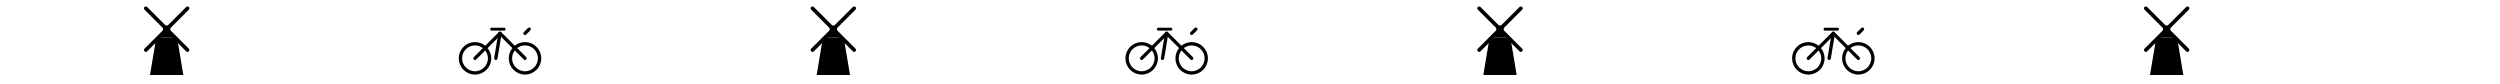
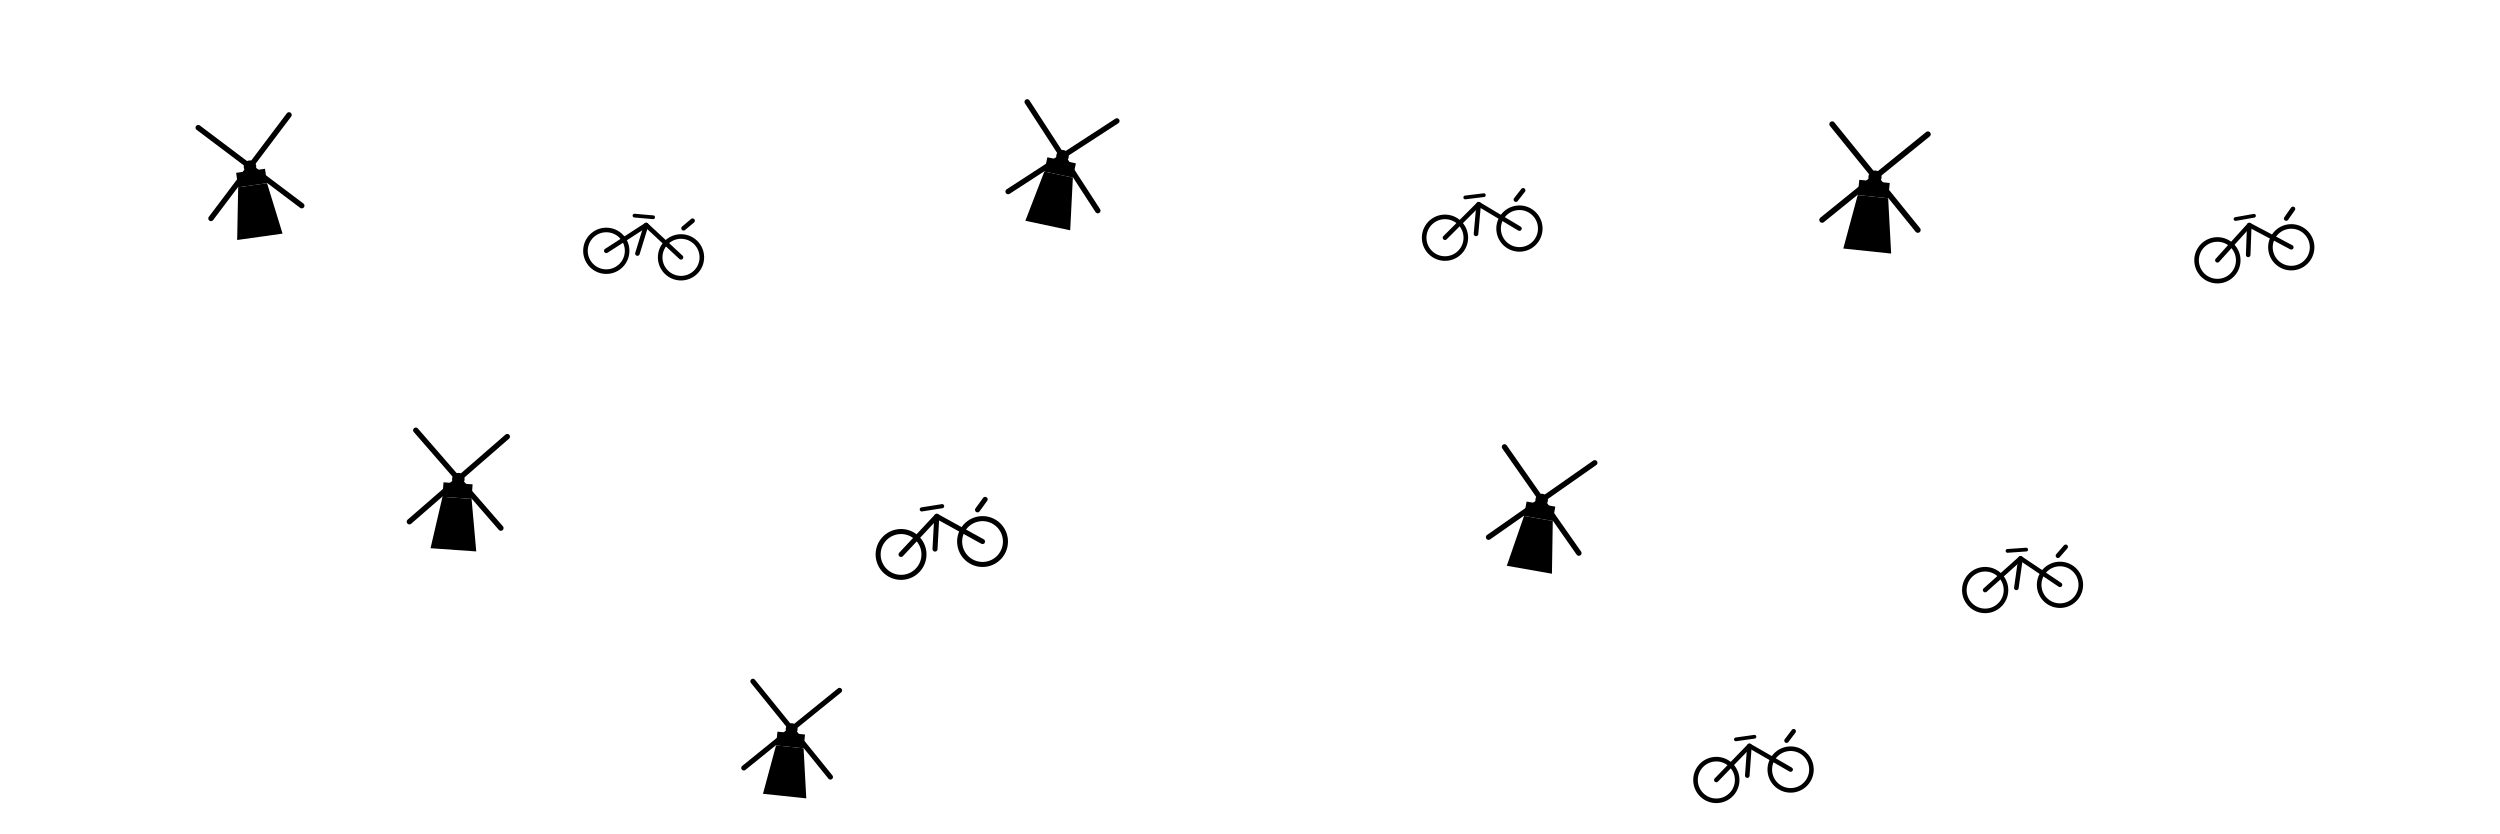
- <svg xmlns="http://www.w3.org/2000/svg" viewBox="0 0 1200 40" preserveAspectRatio="xMidYMid meet" aria-hidden="true">
-   <g fill="currentColor" stroke="currentColor" stroke-linecap="round" stroke-linejoin="round">
-     <g transform="translate(80, 0)">
-       <path d="M -8 36 L 8 36 L 5 18 L -5 18 Z" stroke="none" />
-       <path d="M -5 18 L 5 18 L 0 14 Z" stroke="none" />
-       <line x1="-10" y1="4" x2="10" y2="24" stroke-width="1.8" />
-       <line x1="-10" y1="24" x2="10" y2="4" stroke-width="1.8" />
-       <circle cx="0" cy="14" r="1.8" stroke="none" />
+ <svg xmlns="http://www.w3.org/2000/svg" viewBox="0 0 1200 400" preserveAspectRatio="xMidYMid meet" aria-hidden="true">
+   <defs>
+     <g id="windmill" fill="currentColor" stroke="currentColor" stroke-linecap="round" stroke-linejoin="round">
+       <line x1="-22" y1="-22" x2="22" y2="22" stroke-width="2.6" />
+       <line x1="-22" y1="22" x2="22" y2="-22" stroke-width="2.6" />
+       <circle cx="0" cy="0" r="3" stroke="none" />
+       <rect x="-7" y="2" width="14" height="7" stroke="none" />
+       <path d="M -7 9 L 7 9 L 11 34 L -11 34 Z" stroke="none" />
    </g>
-     <g transform="translate(240, 0)" fill="none" stroke-width="1.6">
-       <circle cx="-12" cy="28" r="7" />
-       <circle cx="12" cy="28" r="7" />
-       <path d="M -12 28 L 0 16 L 12 28" />
-       <path d="M 0 16 L -2 28" />
-       <path d="M 12 16 L 14 14" />
-       <line x1="-4" y1="14" x2="2" y2="14" stroke-width="1.4" />
+     <g id="bicycle" fill="none" stroke="currentColor" stroke-width="2.2" stroke-linecap="round" stroke-linejoin="round">
+       <circle cx="-18" cy="12" r="10" />
+       <circle cx="18" cy="12" r="10" />
+       <path d="M -18 12 L 0 -2 L 18 12" />
+       <path d="M 0 -2 L -3 12" />
+       <path d="M 18 -2 L 22 -6" />
+       <line x1="-6" y1="-6" x2="3" y2="-6" stroke-width="1.8" />
    </g>
-     <g transform="translate(400, 0)">
-       <path d="M -8 36 L 8 36 L 5 18 L -5 18 Z" stroke="none" />
-       <path d="M -5 18 L 5 18 L 0 14 Z" stroke="none" />
-       <line x1="-10" y1="4" x2="10" y2="24" stroke-width="1.8" />
-       <line x1="-10" y1="24" x2="10" y2="4" stroke-width="1.8" />
-       <circle cx="0" cy="14" r="1.8" stroke="none" />
-     </g>
-     <g transform="translate(560, 0)" fill="none" stroke-width="1.6">
-       <circle cx="-12" cy="28" r="7" />
-       <circle cx="12" cy="28" r="7" />
-       <path d="M -12 28 L 0 16 L 12 28" />
-       <path d="M 0 16 L -2 28" />
-       <path d="M 12 16 L 14 14" />
-       <line x1="-4" y1="14" x2="2" y2="14" stroke-width="1.4" />
-     </g>
-     <g transform="translate(720, 0)">
-       <path d="M -8 36 L 8 36 L 5 18 L -5 18 Z" stroke="none" />
-       <path d="M -5 18 L 5 18 L 0 14 Z" stroke="none" />
-       <line x1="-10" y1="4" x2="10" y2="24" stroke-width="1.8" />
-       <line x1="-10" y1="24" x2="10" y2="4" stroke-width="1.8" />
-       <circle cx="0" cy="14" r="1.8" stroke="none" />
-     </g>
-     <g transform="translate(880, 0)" fill="none" stroke-width="1.6">
-       <circle cx="-12" cy="28" r="7" />
-       <circle cx="12" cy="28" r="7" />
-       <path d="M -12 28 L 0 16 L 12 28" />
-       <path d="M 0 16 L -2 28" />
-       <path d="M 12 16 L 14 14" />
-       <line x1="-4" y1="14" x2="2" y2="14" stroke-width="1.4" />
-     </g>
-     <g transform="translate(1040, 0)">
-       <path d="M -8 36 L 8 36 L 5 18 L -5 18 Z" stroke="none" />
-       <path d="M -5 18 L 5 18 L 0 14 Z" stroke="none" />
-       <line x1="-10" y1="4" x2="10" y2="24" stroke-width="1.8" />
-       <line x1="-10" y1="24" x2="10" y2="4" stroke-width="1.8" />
-       <circle cx="0" cy="14" r="1.8" stroke="none" />
-     </g>
-   </g>
+   </defs>
+   <use href="#windmill" transform="translate(120 80) rotate(-8)" />
+   <use href="#bicycle" transform="translate(310 110) rotate(5)" />
+   <use href="#windmill" transform="translate(510 75) rotate(12)" />
+   <use href="#bicycle" transform="translate(710 100) rotate(-7)" />
+   <use href="#windmill" transform="translate(900 85) rotate(6) scale(1.05)" />
+   <use href="#bicycle" transform="translate(1080 110) rotate(-10)" />
+   <use href="#windmill" transform="translate(220 230) rotate(4)" />
+   <use href="#bicycle" transform="translate(450 250) rotate(-9) scale(1.1)" />
+   <use href="#windmill" transform="translate(740 240) rotate(10)" />
+   <use href="#bicycle" transform="translate(970 270) rotate(-4)" />
+   <use href="#windmill" transform="translate(380 350) rotate(6) scale(0.95)" />
+   <use href="#bicycle" transform="translate(840 360) rotate(-8)" />
</svg>
